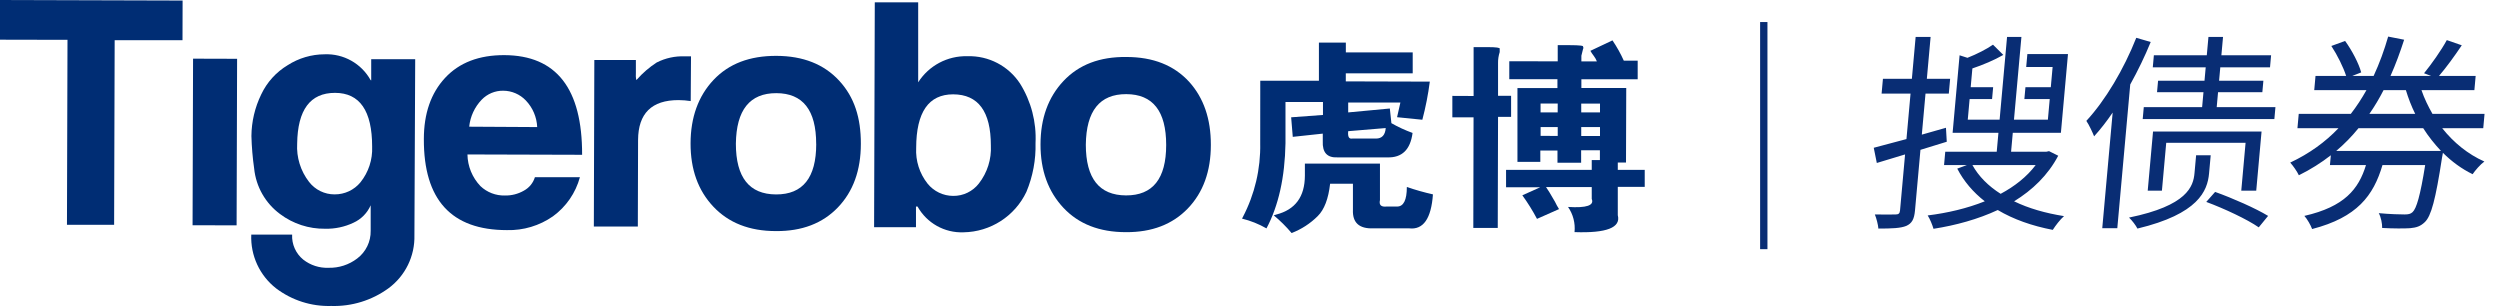
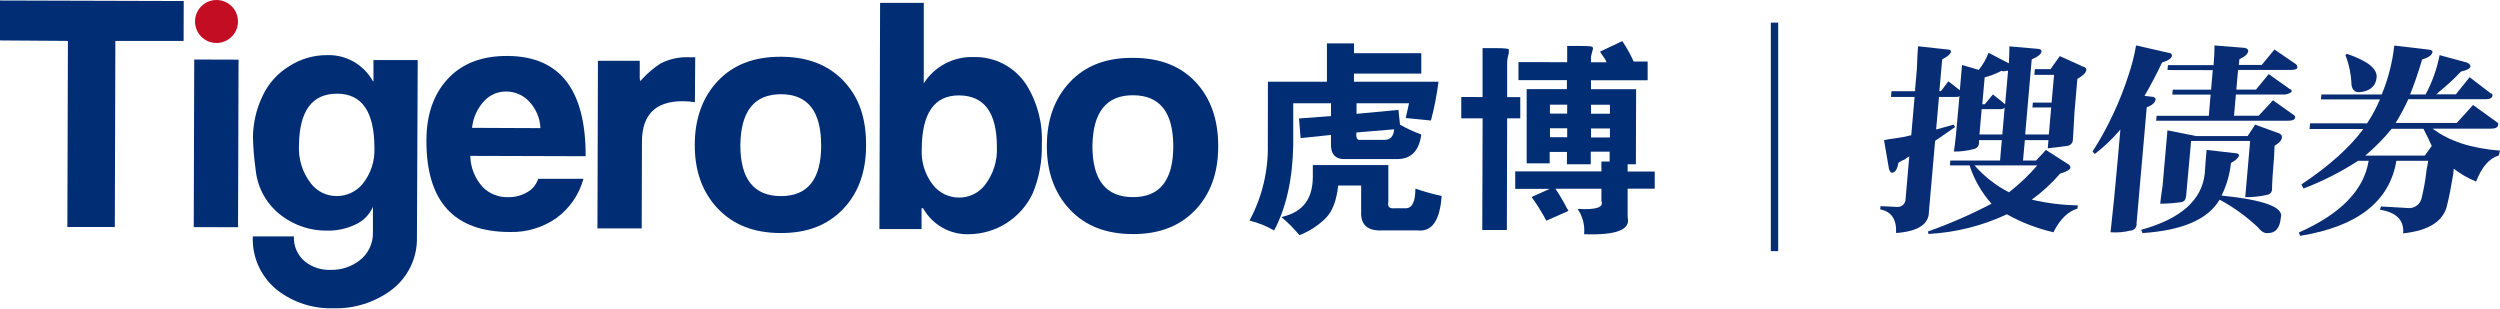
- <svg xmlns="http://www.w3.org/2000/svg" viewBox="0 0 511.5 62.6">
+ <svg xmlns="http://www.w3.org/2000/svg" viewBox="0 0 508.41 62.69">
  <defs>
-     <style>.cls-1{fill:#002d74;}.cls-2,.cls-3{fill:#092d74;}.cls-3{font-size:42.61px;font-family:FZCYSK--GBK1-0, FZYaSong-B-GBK;}</style>
+     <style>.cls-1{fill:#002d74;}.cls-2{fill:#c30d23;}.cls-3{fill:#092d74;}</style>
  </defs>
  <g id="图层_2" data-name="图层 2">
    <g id="图层_11" data-name="图层 11">
-       <path id="_复合路径_" data-name="&lt;复合路径&gt;" class="cls-1" d="M301.5,19.64l0-10h2.84c1.78,0,2.61.12,2.5.34v.67a7,7,0,0,0-.34,2.32l0,6.63h2.67l0,4.31h-2.67l-.06,22.72h-5L301.49,24h-4.34V19.62Zm17.21-7.09V9.24h2.5c2,0,2.9.12,2.67.33.11.12.11.28,0,.5l-.33,1.33v1.16h3.17a4.58,4.58,0,0,0-.66-1.16,8.5,8.5,0,0,1-.67-1l4.52-2.14a27.61,27.61,0,0,1,2.32,4.15h2.84v3.81l-11.52,0V18l9.18,0-.05,15.26H331v1.49l5.51,0v3.48H331l0,5.8q1,3.81-8.85,3.46a7.69,7.69,0,0,0-1.33-5.15c3.79.24,5.4-.31,4.85-1.64V38.28l-9.35,0c.33.45.94,1.44,1.83,3a12.43,12.43,0,0,0,.83,1.5l-4.51,2a40,40,0,0,0-3-4.82l3.67-1.65-7,0V34.75l17.53,0v-2h1.67v-2H323.5V33.3h-4.84V30.8h-3.51v2.32h-4.68l0-15.1,8.18,0V16.2l-9.85,0V12.53Zm0,8.63h-3.51V23h3.5Zm0,6.63V26h-3.5V27.8ZM327.36,23V21.2h-3.84V23Zm0,3h-3.84v1.83h3.84Z" />
-       <path id="_复合路径_2" data-name="&lt;复合路径&gt;" class="cls-1" d="M257.85,16.52l12,0,0-7.8,5.51,0v2l13.68,0V15l-13.69,0v1.65l17.19.05a60.75,60.75,0,0,1-1.53,7.8l-5.17-.52.68-3-10.68,0V23l8.52-.8.32,3a27.69,27.69,0,0,0,4.33,2q-.67,5.15-5.18,5l-10.19,0c-2.11.1-3.11-1-3-3.33V27.34L264.5,28l-.33-4,6.51-.48V20.87l-7.67,0,0,8.46q-.19,10.44-3.89,17.4a19.09,19.09,0,0,0-5-2l.17-.33a31.27,31.27,0,0,0,3.55-15.09Zm2.76,27.54.5-.16c3.9-1,5.85-3.63,5.87-7.95V33.47l15.36,0,0,7.46c-.23,1,.22,1.44,1.33,1.33h2.17c1.33,0,2-1.32,2-4a51.68,51.68,0,0,0,5.34,1.51q-.53,7.45-4.86,6.95l-7.34,0c-2.9.11-4.29-1.17-4.17-3.82l0-5.31h-4.67q-.52,4.63-2.53,6.62a15.29,15.29,0,0,1-5.35,3.47A28.53,28.53,0,0,0,260.61,44.06Zm16.07-15.71,4.84,0c1.22,0,1.89-.71,2-2.15l-7.68.64C275.73,28,276,28.46,276.68,28.35Z" />
-       <path id="_复合路径_3" data-name="&lt;复合路径&gt;" class="cls-1" d="M247.74,29.65q0,8.1-4.71,13t-12.67,4.85q-8.12,0-12.8-5t-4.67-12.94q0-8,4.71-13t12.86-4.9q8.19,0,12.84,5.08Q247.76,21.67,247.74,29.65Zm-9.14,0q0-10.36-8.16-10.39t-8.28,10.34q0,10.35,8.22,10.38T238.6,29.66Z" />
-       <path id="_复合路径_4" data-name="&lt;复合路径&gt;" class="cls-1" d="M211.87,29.26a24.3,24.3,0,0,1-1.87,10,14.48,14.48,0,0,1-12.87,8.27,10.31,10.31,0,0,1-9.4-5.27h-.32v4.22l-8.57,0,.14-46,8.88,0,0,16.36a11.57,11.57,0,0,1,10.05-5.34h.06a12.41,12.41,0,0,1,10.73,5.6A21,21,0,0,1,211.87,29.26Zm-9.14.51q0-10.44-7.71-10.47-7.54,0-7.57,10.94a10.84,10.84,0,0,0,2.34,7.34,6.75,6.75,0,0,0,5.24,2.5,6.56,6.56,0,0,0,5.25-2.54A11.65,11.65,0,0,0,202.73,29.77Z" />
-       <path id="_复合路径_5" data-name="&lt;复合路径&gt;" class="cls-1" d="M176.13,29.44q0,8.1-4.7,13t-12.67,4.84c-5.42,0-9.68-1.68-12.81-5s-4.67-7.62-4.66-12.94,1.58-9.69,4.71-13,7.4-4.93,12.86-4.91,9.73,1.71,12.84,5.08S176.15,24.12,176.13,29.44Zm-9.14,0q0-10.36-8.15-10.38T150.56,29.4q0,10.35,8.22,10.38T167,29.45Z" />
-       <path id="_复合路径_6" data-name="&lt;复合路径&gt;" class="cls-1" d="M141.32,20.68a16.71,16.71,0,0,0-2.5-.2q-8.23,0-8.27,8.16l-.05,17.71-9,0,.1-34.08,8.5,0v2.62a6.81,6.81,0,0,0,.06,1.47,1.22,1.22,0,0,1,.19-.13,19.45,19.45,0,0,1,4-3.44,11.68,11.68,0,0,1,5.82-1.26h1.21Z" />
-       <path id="_复合路径_7" data-name="&lt;复合路径&gt;" class="cls-1" d="M119.1,31.67,95.64,31.6a9.61,9.61,0,0,0,2.66,6.48,7,7,0,0,0,5,1.92,7.44,7.44,0,0,0,3.9-1,4.68,4.68,0,0,0,2.24-2.74l9.21,0a14.63,14.63,0,0,1-5.52,8,15.71,15.71,0,0,1-9.41,2.82q-17.07,0-17-18.62,0-7.85,4.35-12.53t12.13-4.65Q119.16,11.35,119.1,31.67ZM109.91,26a8.41,8.41,0,0,0-2.32-5.44,6.42,6.42,0,0,0-4.63-2,6,6,0,0,0-4.41,1.84A9.32,9.32,0,0,0,96,25.92Z" />
-       <path id="_复合路径_8" data-name="&lt;复合路径&gt;" class="cls-1" d="M84.79,48.13A13.05,13.05,0,0,1,79.46,59,18.92,18.92,0,0,1,67.77,62.6,17.81,17.81,0,0,1,56.49,59a13.24,13.24,0,0,1-5.08-11l8.36,0a6.2,6.2,0,0,0,2.28,5.12,7.86,7.86,0,0,0,5.16,1.67,9.27,9.27,0,0,0,5.87-1.9,6.93,6.93,0,0,0,2.76-5.68V42a7,7,0,0,1-3.52,3.57A12.78,12.78,0,0,1,66.5,46.8a15,15,0,0,1-9.19-3A13.23,13.23,0,0,1,52,34.48a57.55,57.55,0,0,1-.56-6.65,19.82,19.82,0,0,1,2-8.5,13.88,13.88,0,0,1,5.43-6,14.07,14.07,0,0,1,7.54-2.22,10.29,10.29,0,0,1,9.41,5.27.19.19,0,0,1,.13.07V12.11l9,0ZM76.14,30q0-11-7.6-11T60.8,29.39a11.66,11.66,0,0,0,2.42,7.81,6.55,6.55,0,0,0,5.25,2.57,6.77,6.77,0,0,0,5.28-2.47A10.92,10.92,0,0,0,76.14,30Z" />
-       <rect id="_路径_" data-name="&lt;路径&gt;" class="cls-1" x="26.92" y="24.55" width="34.08" height="9.01" transform="translate(14.77 72.93) rotate(-89.83)" />
-       <path id="_复合路径_9" data-name="&lt;复合路径&gt;" class="cls-1" d="M37.34,8.23l-13.88,0L23.35,46,13.7,46l.11-37.85L0,8.12,0,0,37.36.11Z" />
-       <rect class="cls-2" x="360.12" y="4.51" width="1.5" height="46.47" />
+       <path id="_复合路径_" data-name="&lt;复合路径&gt;" class="cls-1" d="M301.5,19.74l0-9.95h2.84c1.78,0,2.61.12,2.5.34v.67a7,7,0,0,0-.34,2.32l0,6.63h2.67l0,4.31h-2.67l-.06,22.72h-5l.07-22.72h-4.34V19.72Zm17.21-7.09V9.34h2.5q3,0,2.67.33c.11.12.11.28,0,.5l-.33,1.33v1.16h3.17a4.58,4.58,0,0,0-.66-1.16,8.5,8.5,0,0,1-.67-1l4.52-2.14a27.61,27.61,0,0,1,2.32,4.15h2.84v3.81l-11.52,0v1.82l9.18,0-.05,15.26H331v1.49l5.51,0v3.48H331l0,5.8q1,3.81-8.85,3.46a7.69,7.69,0,0,0-1.33-5.15c3.79.24,5.4-.31,4.85-1.64V38.38l-9.35,0c.33.45.94,1.44,1.83,3a12.43,12.43,0,0,0,.83,1.5l-4.51,2a40,40,0,0,0-3-4.82l3.67-1.65-7,0V34.85l17.53,0v-2h1.67v-2H323.5V33.4l-4.84,0V30.9h-3.51v2.32h-4.68l0-15.1,8.18,0V16.3l-9.85,0V12.63Zm0,8.63h-3.51v1.82h3.5Zm0,6.63V26.09h-3.5V27.9Zm8.69-4.78V21.3h-3.84v1.83Zm0,3h-3.84v1.83h3.84Z" />
+       <path id="_复合路径_2" data-name="&lt;复合路径&gt;" class="cls-1" d="M257.85,16.62l12,0,0-7.8,5.51,0v2l13.68,0v4.15l-13.69,0v1.65l17.19,0A60.2,60.2,0,0,1,291,24.51L285.87,24l.68-3-10.68,0v2.15l8.52-.8.32,3a27.69,27.69,0,0,0,4.33,2q-.67,5.15-5.18,5l-10.19,0q-3.17.15-3-3.33V27.44l-6.17.65-.33-4,6.51-.48V21L263,21l0,8.46q-.19,10.44-3.89,17.4a19.09,19.09,0,0,0-5-2l.17-.33a31.27,31.27,0,0,0,3.55-15.09Zm2.76,27.54.5-.16c3.9-1,5.85-3.63,5.87-8V33.57l15.36,0,0,7.46c-.23,1,.22,1.44,1.33,1.33h2.17c1.33,0,2-1.32,2-4a49,49,0,0,0,5.34,1.5q-.53,7.47-4.86,7l-7.34,0c-2.9.11-4.29-1.17-4.17-3.82l0-5.31h-4.67q-.52,4.64-2.53,6.62a15.29,15.29,0,0,1-5.35,3.47A28.53,28.53,0,0,0,260.61,44.16Zm16.07-15.71,4.84,0c1.22,0,1.89-.71,2-2.15l-7.68.64C275.73,28.06,276,28.56,276.68,28.45Z" />
+       <path id="_复合路径_3" data-name="&lt;复合路径&gt;" class="cls-1" d="M247.74,29.75q0,8.1-4.71,13t-12.67,4.85q-8.12,0-12.8-5t-4.67-12.93q0-8,4.71-13t12.86-4.9q8.19,0,12.84,5.08Q247.76,21.77,247.74,29.75Zm-9.14,0q0-10.35-8.16-10.38t-8.28,10.34q0,10.35,8.22,10.38T238.6,29.75Z" />
+       <path id="_复合路径_4" data-name="&lt;复合路径&gt;" class="cls-1" d="M211.87,29.36a24.3,24.3,0,0,1-1.87,10,14.48,14.48,0,0,1-12.87,8.27,10.32,10.32,0,0,1-9.4-5.27h-.32v4.22l-8.57,0,.14-46,8.88,0,0,16.36a11.57,11.57,0,0,1,10.05-5.34h.06a12.43,12.43,0,0,1,10.73,5.59A21,21,0,0,1,211.87,29.36Zm-9.14.51q0-10.44-7.71-10.47-7.54,0-7.57,10.94a10.85,10.85,0,0,0,2.34,7.34,6.75,6.75,0,0,0,5.24,2.5,6.56,6.56,0,0,0,5.25-2.54A11.65,11.65,0,0,0,202.73,29.87Z" />
+       <path id="_复合路径_5" data-name="&lt;复合路径&gt;" class="cls-1" d="M176.13,29.54q0,8.1-4.7,13t-12.67,4.85c-5.42,0-9.68-1.68-12.81-5s-4.67-7.62-4.66-12.94,1.58-9.69,4.71-13,7.4-4.93,12.86-4.91,9.73,1.71,12.84,5.08S176.15,24.22,176.13,29.54Zm-9.14,0q0-10.36-8.15-10.38T150.56,29.5q0,10.35,8.22,10.38T167,29.55Z" />
+       <path id="_复合路径_6" data-name="&lt;复合路径&gt;" class="cls-1" d="M141.32,20.78a16.71,16.71,0,0,0-2.5-.2q-8.23,0-8.27,8.16l-.05,17.71-9,0,.1-34.08,8.5,0V15a6.81,6.81,0,0,0,.06,1.47,1.22,1.22,0,0,1,.19-.13,19.45,19.45,0,0,1,4-3.44,11.68,11.68,0,0,1,5.82-1.26h1.21Z" />
+       <path id="_复合路径_7" data-name="&lt;复合路径&gt;" class="cls-1" d="M119.1,31.77,95.64,31.7a9.61,9.61,0,0,0,2.66,6.48,7,7,0,0,0,5,1.92,7.44,7.44,0,0,0,3.9-1,4.68,4.68,0,0,0,2.24-2.74l9.21,0a14.62,14.62,0,0,1-5.52,8,15.71,15.71,0,0,1-9.41,2.82q-17.07,0-17-18.62,0-7.84,4.35-12.53t12.13-4.65Q119.16,11.45,119.1,31.77Zm-9.19-5.71a8.46,8.46,0,0,0-2.32-5.45,6.41,6.41,0,0,0-4.63-2,6,6,0,0,0-4.41,1.84A9.32,9.32,0,0,0,96,26Z" />
+       <path id="_复合路径_8" data-name="&lt;复合路径&gt;" class="cls-1" d="M84.79,48.23a13.05,13.05,0,0,1-5.33,10.85,18.85,18.85,0,0,1-11.69,3.61,17.74,17.74,0,0,1-11.28-3.61,13.24,13.24,0,0,1-5.08-11l8.36,0a6.22,6.22,0,0,0,2.28,5.13,7.86,7.86,0,0,0,5.16,1.67A9.27,9.27,0,0,0,73.08,53a6.93,6.93,0,0,0,2.76-5.68V42.07a7,7,0,0,1-3.52,3.57A12.78,12.78,0,0,1,66.5,46.9a15,15,0,0,1-9.19-3A13.25,13.25,0,0,1,52,34.58a57.55,57.55,0,0,1-.56-6.65,19.82,19.82,0,0,1,2-8.5,13.88,13.88,0,0,1,5.43-6,14.07,14.07,0,0,1,7.54-2.22,10.29,10.29,0,0,1,9.41,5.27.19.19,0,0,1,.13.07V12.21l9,0ZM76.14,30.05q0-11-7.6-11T60.8,29.49a11.66,11.66,0,0,0,2.42,7.81,6.55,6.55,0,0,0,5.25,2.57,6.75,6.75,0,0,0,5.28-2.48A10.87,10.87,0,0,0,76.14,30.05Z" />
+       <rect id="_路径_" data-name="&lt;路径&gt;" class="cls-1" x="26.92" y="24.65" width="34.08" height="9.01" transform="translate(14.67 73.03) rotate(-89.83)" />
+       <circle class="cls-2" cx="44.03" cy="4.37" r="4.37" />
+       <path id="_复合路径_9" data-name="&lt;复合路径&gt;" class="cls-1" d="M37.34,8.33l-13.88,0-.11,37.84-9.65,0,.11-37.85L0,8.22,0,.1,37.36.21Z" />
+       <rect class="cls-3" x="360.12" y="4.6" width="1.5" height="46.47" />
    </g>
    <g id="图层_13" data-name="图层 13">
-       <text class="cls-3" transform="matrix(1, 0, -0.09, 1, 381, 43.36)">搜债券</text>
+       <path class="cls-3" d="M408.64,9.43l5.76.5c.44,0,.7.16.78.5-.05.55-.7,1.1-2,1.65l-1.33,15.26h4.81l.48-5.48h-3.82l.09-1h3.81l.5-5.64h-4l.1-1.16H417l1.89-2.65,4.78,2.16c.43.11.64.33.61.66-.05.55-.66,1.16-1.82,1.82l-.17,2c-.05.56-.19,2.16-.42,4.81-.15,2.88-.25,4.7-.32,5.47a1.27,1.27,0,0,1-1.11,1.33c-.67.11-2,.28-4,.5l.14-1.66h-4.8l-.37,4.14h2.66l2-2.15,4.4,2.82c.42.22.61.49.58.82s-.84.83-2.09,1.17a33.71,33.71,0,0,1-5.77,5.3,43.86,43.86,0,0,0,9.35,1.16l-.05.66q-2.89.84-4.9,4.81a35.87,35.87,0,0,1-9.46-3.65,43,43,0,0,1-15.94,4l-.12-.5A99.42,99.42,0,0,0,405,41.43a21.75,21.75,0,0,1-4.46-7.79h-4l.09-1h10.11l.36-4.14h-4.64l0,.49a1.29,1.29,0,0,1-1.11,1.33,14.55,14.55,0,0,1-4,.5q.35-2,1-9.78l.13-1.5a.69.69,0,0,1-.51.17h-3.65l-.58,6.63q1.86-.49,3.57-1l.28.5q-2.11,1.48-4.06,2.81l-1.26,14.43q0,3.81-6.68,4.31c.14-2.77-.94-4.37-3.22-4.81l.06-.66,3.3.16a1.62,1.62,0,0,0,1.8-1.65l.75-8.63a10.41,10.41,0,0,0-1,.67,4,4,0,0,0-1.22.66c-.22,1.33-.67,2-1.33,2-.22,0-.42-.27-.59-.83l-1-5.8a19.2,19.2,0,0,1,2-.33,27.26,27.26,0,0,0,3.54-.67l.68-7.79h-4.8l.1-1.16h4.81l0-.5c.06-.66.17-2,.35-4,.08-2.21.16-3.75.24-4.64l6.07.66c.44,0,.65.17.62.5s-.63.94-1.78,1.49l-.57,6.47h.33l1.5-2,2.33,1.82c.15-1.76.3-3.48.45-5.14l3.39,1a12.22,12.22,0,0,0,2-3.48l4.12,2.15,0,.17C408.58,12,408.63,10.76,408.64,9.43Zm5.67,24.21H401.55a24.11,24.11,0,0,0,7,5.47A40.57,40.57,0,0,0,414.31,33.64ZM406.69,22.2H403l-.45,5.14h4.65l.48-5.48C407.58,22.09,407.24,22.2,406.69,22.2Zm.35-7.8a15.78,15.78,0,0,1-3.43,1.33l-.48,5.47h.5l1.66-2,2.48,2,.38-4.31c.06-.66.13-1.49.22-2.49H408A1.39,1.39,0,0,1,407,14.4Z" />
+       <path class="cls-3" d="M426,31.32l-.45-.5a67,67,0,0,0,7.33-15.59,39.25,39.25,0,0,0,1.52-6l6.5,1.49c.44,0,.7.16.79.49.06.56-.59,1.06-2,1.5-1.21,2.54-2.41,4.8-3.58,6.79l1.48.17c.44,0,.7.17.79.5-.06.66-.66,1.22-1.81,1.65L434.5,45.41a1.3,1.3,0,0,1-1.29,1.49,12.46,12.46,0,0,1-4,.33q.76-6.79,1.4-14.09l.6-6.8A34,34,0,0,1,426,31.32Zm22.79-.83,5.75.66c.55,0,.81.17.78.5s-.58.94-1.62,1.49a19.62,19.62,0,0,1-1.91,6.63q13,1.33,12.05,4.48c-.19,2.1-1.05,3.15-2.6,3.15-.67.11-1.36-.28-2.05-1.16a37,37,0,0,0-7.8-5.64q-3.51,6-15.68,6.8l-.28-.66q12.06-3.33,12.94-11.44C448.45,33.86,448.59,32.26,448.74,30.49Zm-8-16.25.09-1h9.28c.13-1.43.19-2.76.19-4l6.09.49c.54.11.8.33.77.67q-.08.83-1.8,1.65l-.11,1.16h4.65l2.59-3.15,4.38,3a.84.84,0,0,1,.28.66c0,.33-.49.5-1.37.5H455.14l-.35,4h4l2.59-3.15,4.22,3c.32.11.47.28.45.5s-.6.55-1.38.66H454.7l-.38,4.31h5l2.93-3.15,4.21,3a.48.48,0,0,1,.29.5q-.06.66-1.38.66H438.49l.08-1h10.62l.37-4.31h-7.79l.09-1h7.79l.19-2.16.16-1.82Zm21.68,17.57q-.4,4.65-.42,6.64a1.14,1.14,0,0,1-.93,1.16,19.09,19.09,0,0,1-4.52.49l1-11.44H445.59l-1,11.11c-.06.78-.38,1.22-.94,1.33a31.48,31.48,0,0,1-4.34.33c.06-.66.22-1.93.5-3.81.12-1.44.21-2.38.24-2.82l.31-3.48c.13-1.55.27-3.15.42-4.81l5.87,1.16h10.44l1.53-2.32,5,1.82c.31.22.46.44.44.66.06.56-.43,1.16-1.49,1.83Z" />
+       <path class="cls-3" d="M486.91,9.27l7,.82c.44,0,.71.17.79.5-.17.66-.88,1.16-2.12,1.49-.79,2.66-1.6,5-2.45,7.13h3.15a28.59,28.59,0,0,0,2.85-8l5.51,1.5c.53.22.79.49.76.83s-.68.77-1.91,1a44.76,44.76,0,0,1-4.69,4.31q.16,0-.36.33h4l2.79-3.48,4.35,3.32q.33,0,.3.33c0,.55-.51.83-1.39.83H489.76A42.2,42.2,0,0,1,487.19,25h12.43l3.31-3.65,4.83,3.48a.49.49,0,0,1,.29.5c-.05.55-.52.83-1.4.83H494.71q5,3.81,13.7,4.47l-.25,1c-1.93.55-3.46,2.32-4.61,5.3A19.22,19.22,0,0,1,499,34.3c0,.22-.06.61-.11,1.16q-.67,4-1.18,6-.94,5.13-9,6,.35-4-4.72-4.81l.23-.66,5.77.33a2.61,2.61,0,0,0,2.51-2.16,44.74,44.74,0,0,0,1-5.8,16,16,0,0,0,.31-1.66h-6.47q-2.09,12.44-19.57,15.26l-.28-.67q12.76-5.64,14.21-14.59h-2.15a58.06,58.06,0,0,1-11.11,5.64l-.42-.83q8.45-5.64,12.59-11.27H469.68l.1-1.16h11.6A30.22,30.22,0,0,0,484,20.21H472l.09-1h12.27A36.4,36.4,0,0,0,486.91,9.27Zm-10,2,.36-.33c4.19,1.44,6.2,3,6.05,4.81s-1.47,2.88-3.58,3c-.89,0-1.39-.5-1.53-1.5A18.67,18.67,0,0,0,477,11.25Zm17.62,18.41q-.82-1.83-1.68-3.48h-6.47A41.24,41.24,0,0,1,481,31.65h12.1Z" />
    </g>
  </g>
</svg>
